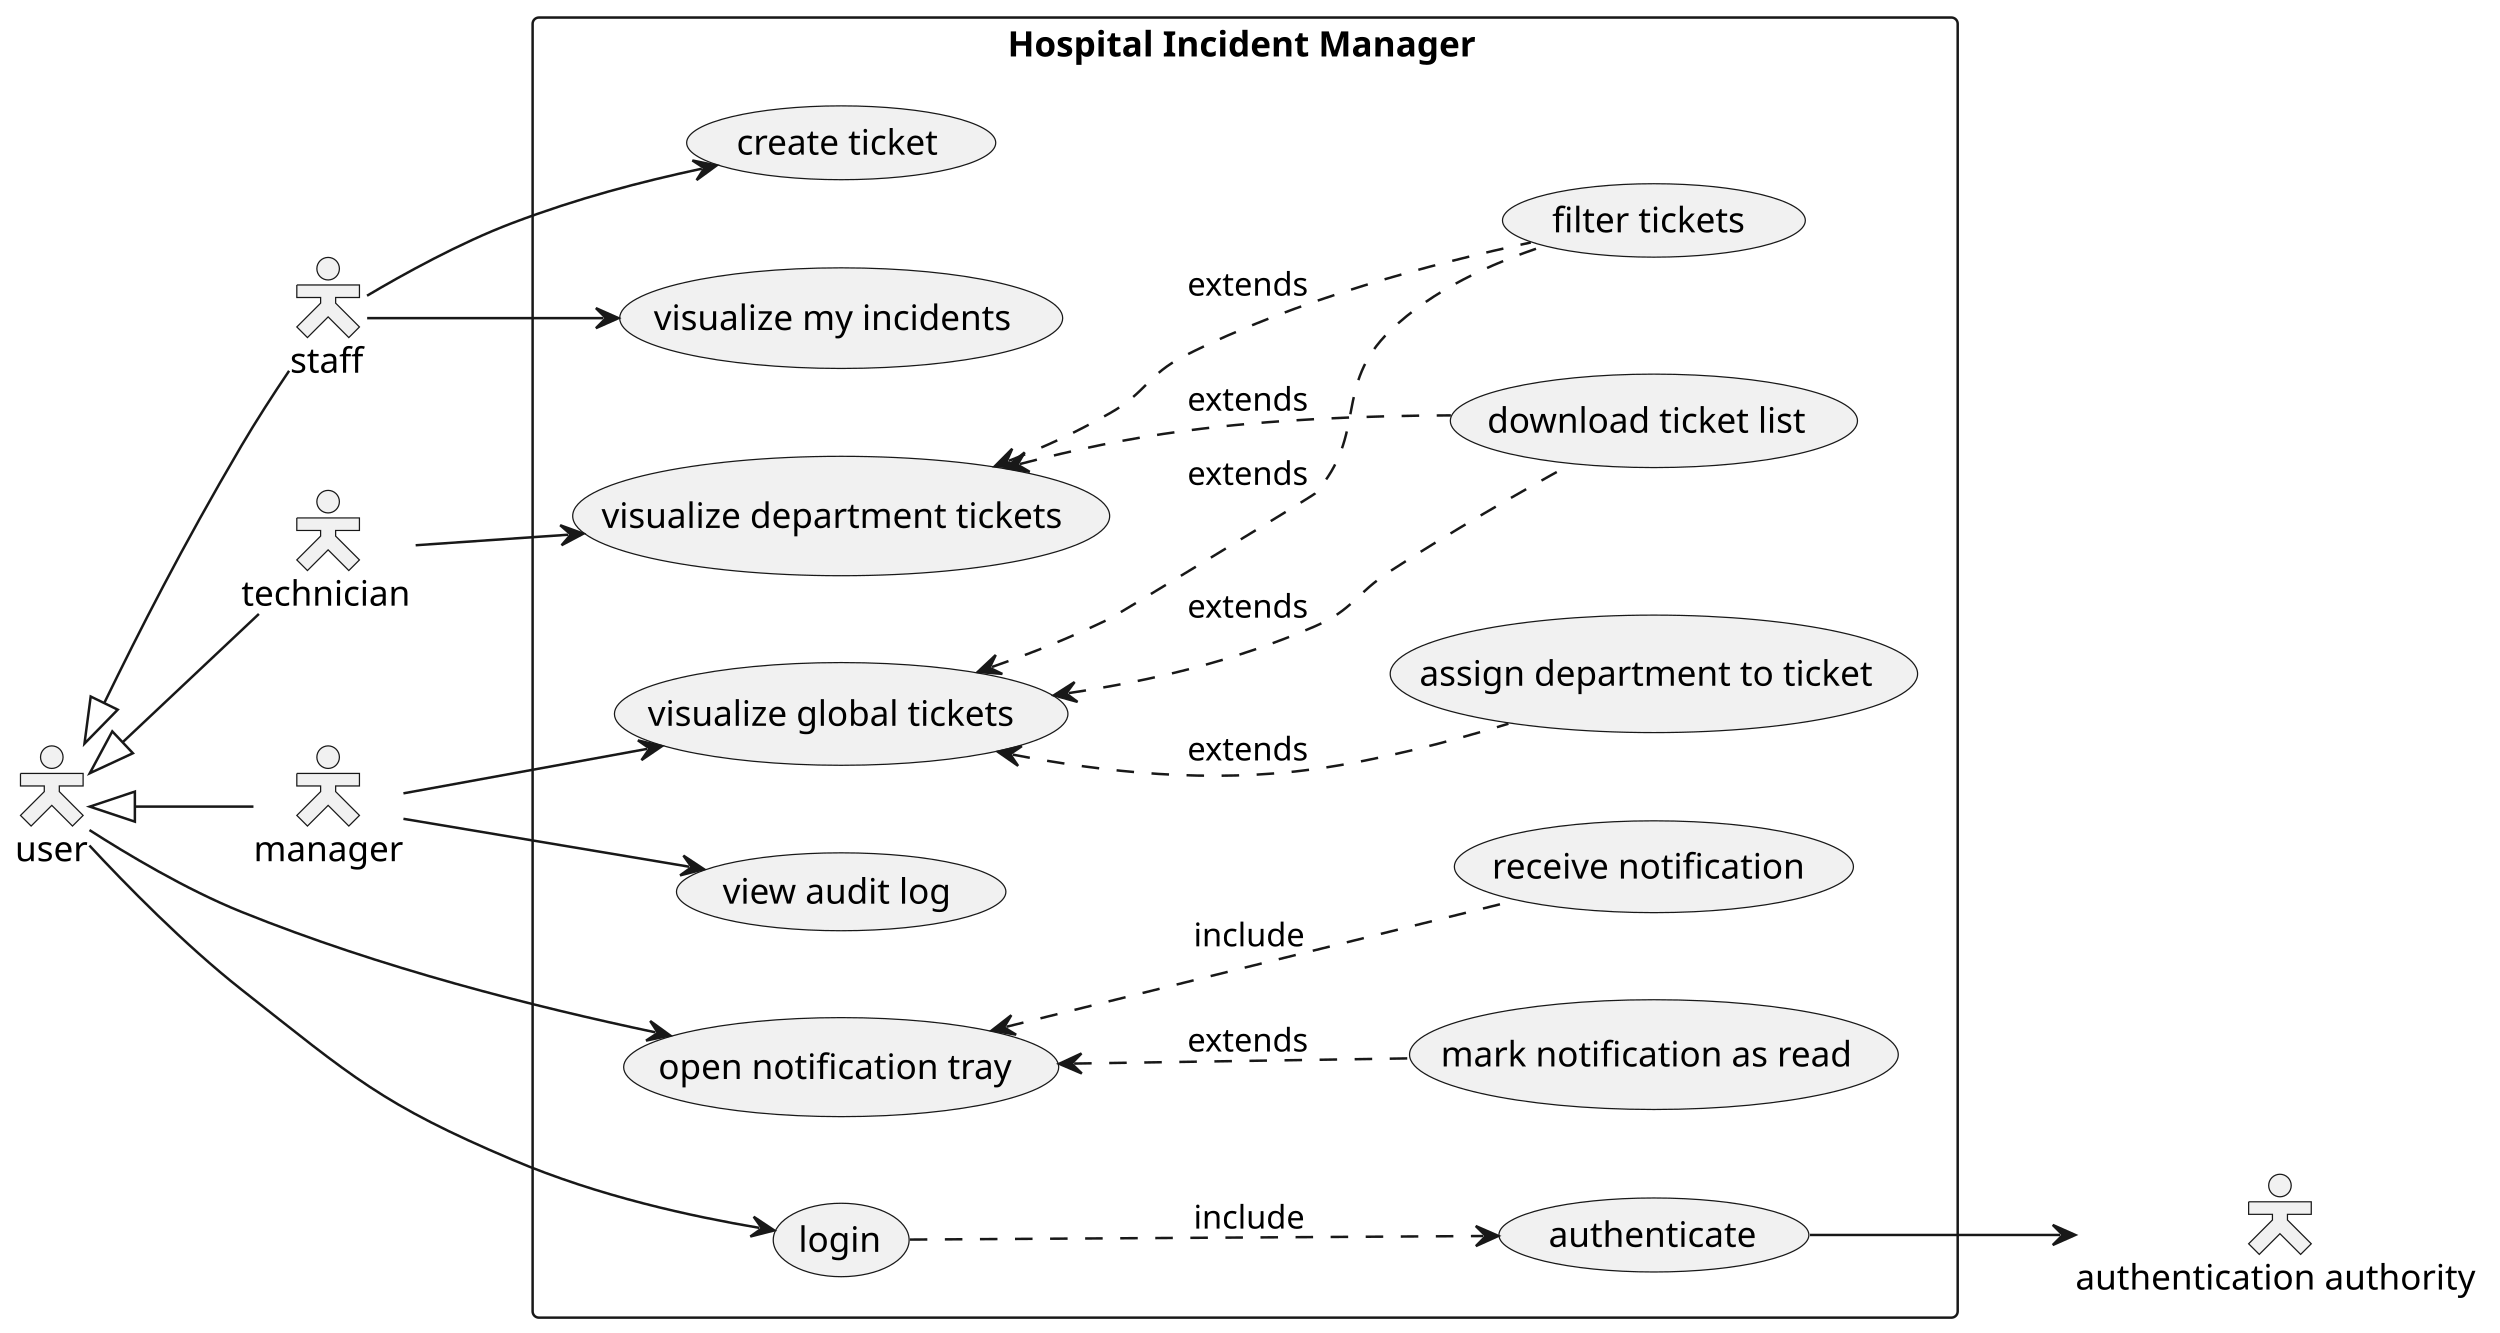
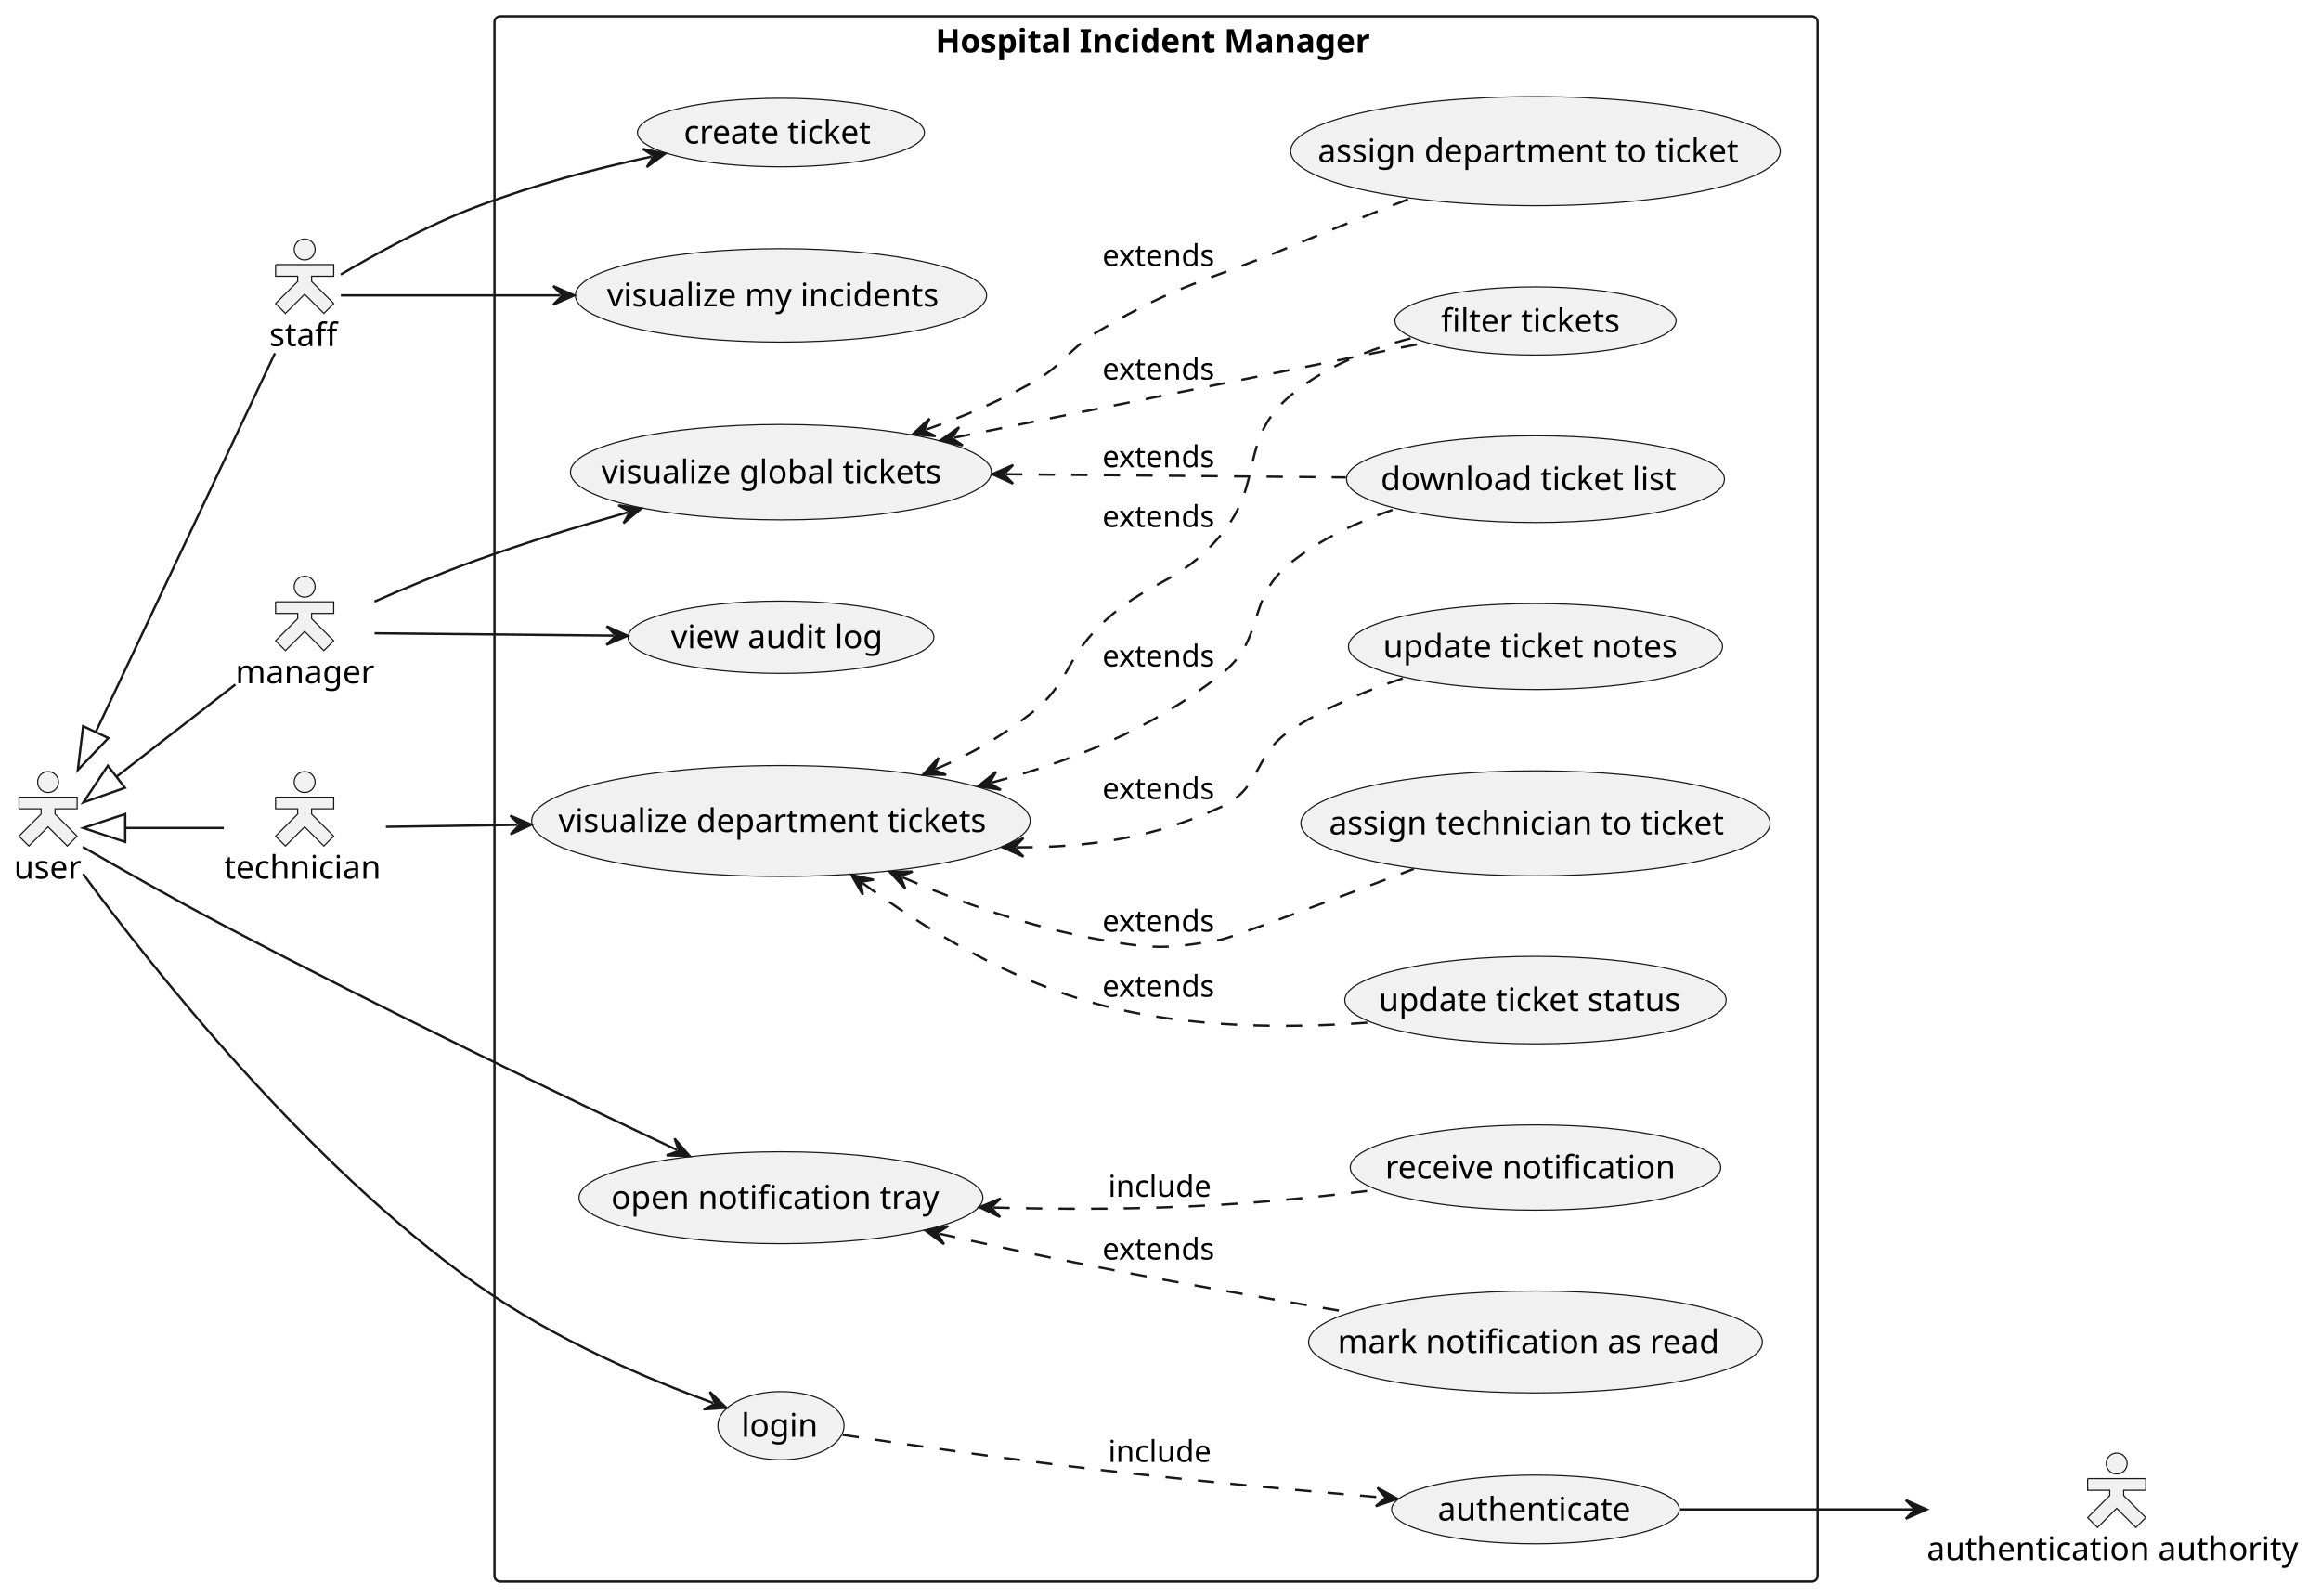
- <svg xmlns="http://www.w3.org/2000/svg" contentStyleType="text/css" data-diagram-type="DESCRIPTION" height="532px" preserveAspectRatio="none" style="width:998px;height:532px;background:#FFFFFF;" version="1.1" viewBox="0 0 998 532" width="998px" zoomAndPan="magnify">
+ <svg xmlns="http://www.w3.org/2000/svg" contentStyleType="text/css" data-diagram-type="DESCRIPTION" height="686px" preserveAspectRatio="none" style="width:998px;height:686px;background:#FFFFFF;" version="1.1" viewBox="0 0 998 686" width="998px" zoomAndPan="magnify">
  <defs />
  <g>
    <g class="cluster" data-entity="Hospital Incident Manager" data-source-line="8" data-uid="ent0009" id="cluster_Hospital Incident Manager">
-       <rect fill="none" height="519" rx="2.5" ry="2.5" style="stroke:#181818;stroke-width:1;" width="568.89" x="212.62" y="7" />
+       <rect fill="none" height="673" rx="2.5" ry="2.5" style="stroke:#181818;stroke-width:1;" width="568.89" x="212.62" y="7" />
      <text fill="#000000" font-family="sans-serif" font-size="14" font-weight="bold" lengthAdjust="spacing" textLength="189.649" x="402.24" y="22.535">Hospital Incident Manager</text>
    </g>
    <g class="entity" data-entity="login" data-source-line="9" data-uid="ent0010" id="entity_login">
-       <ellipse cx="335.8" cy="494.999" fill="#F1F1F1" rx="27.12" ry="14.659" style="stroke:#181818;stroke-width:0.5;" />
-       <text fill="#000000" font-family="sans-serif" font-size="14" lengthAdjust="spacing" textLength="34.111" x="318.745" y="499.743">login</text>
+       <ellipse cx="335.8" cy="612.999" fill="#F1F1F1" rx="27.12" ry="14.659" style="stroke:#181818;stroke-width:0.5;" />
+       <text fill="#000000" font-family="sans-serif" font-size="14" lengthAdjust="spacing" textLength="34.111" x="318.745" y="617.743">login</text>
    </g>
    <g class="entity" data-entity="authenticate" data-source-line="9" data-uid="ent0011" id="entity_authenticate">
-       <ellipse cx="660.238" cy="493.004" fill="#F1F1F1" rx="61.868" ry="14.774" style="stroke:#181818;stroke-width:0.5;" />
-       <text fill="#000000" font-family="sans-serif" font-size="14" lengthAdjust="spacing" textLength="84.055" x="618.211" y="497.748">authenticate</text>
+       <ellipse cx="660.238" cy="649.004" fill="#F1F1F1" rx="61.868" ry="14.774" style="stroke:#181818;stroke-width:0.5;" />
+       <text fill="#000000" font-family="sans-serif" font-size="14" lengthAdjust="spacing" textLength="84.055" x="618.211" y="653.748">authenticate</text>
    </g>
    <g class="entity" data-entity="create ticket" data-source-line="10" data-uid="ent0013" id="entity_create ticket">
      <ellipse cx="335.805" cy="56.999" fill="#F1F1F1" rx="61.695" ry="14.739" style="stroke:#181818;stroke-width:0.5;" />
      <text fill="#000000" font-family="sans-serif" font-size="14" lengthAdjust="spacing" textLength="83.569" x="294.02" y="61.743">create ticket</text>
    </g>
    <g class="entity" data-entity="visualize global tickets" data-source-line="11" data-uid="ent0014" id="entity_visualize global tickets">
-       <ellipse cx="335.797" cy="285.003" fill="#F1F1F1" rx="90.517" ry="20.503" style="stroke:#181818;stroke-width:0.5;" />
-       <text fill="#000000" font-family="sans-serif" font-size="14" lengthAdjust="spacing" textLength="154.403" x="258.595" y="289.748">visualize global tickets</text>
+       <ellipse cx="335.797" cy="203.003" fill="#F1F1F1" rx="90.517" ry="20.503" style="stroke:#181818;stroke-width:0.5;" />
+       <text fill="#000000" font-family="sans-serif" font-size="14" lengthAdjust="spacing" textLength="154.403" x="258.595" y="207.748">visualize global tickets</text>
    </g>
    <g class="entity" data-entity="visualize department tickets" data-source-line="12" data-uid="ent0015" id="entity_visualize department tickets">
-       <ellipse cx="335.798" cy="205.995" fill="#F1F1F1" rx="107.178" ry="23.835" style="stroke:#181818;stroke-width:0.5;" />
-       <text fill="#000000" font-family="sans-serif" font-size="14" lengthAdjust="spacing" textLength="191.352" x="240.122" y="210.74">visualize department tickets</text>
+       <ellipse cx="335.798" cy="352.995" fill="#F1F1F1" rx="107.178" ry="23.835" style="stroke:#181818;stroke-width:0.5;" />
+       <text fill="#000000" font-family="sans-serif" font-size="14" lengthAdjust="spacing" textLength="191.352" x="240.122" y="357.74">visualize department tickets</text>
    </g>
    <g class="entity" data-entity="filter tickets" data-source-line="13" data-uid="ent0016" id="entity_filter tickets">
-       <ellipse cx="660.239" cy="87.999" fill="#F1F1F1" rx="60.449" ry="14.659" style="stroke:#181818;stroke-width:0.5;" />
-       <text fill="#000000" font-family="sans-serif" font-size="14" lengthAdjust="spacing" textLength="81.245" x="619.616" y="92.743">filter tickets</text>
+       <ellipse cx="660.239" cy="137.999" fill="#F1F1F1" rx="60.449" ry="14.659" style="stroke:#181818;stroke-width:0.5;" />
+       <text fill="#000000" font-family="sans-serif" font-size="14" lengthAdjust="spacing" textLength="81.245" x="619.616" y="142.743">filter tickets</text>
    </g>
    <g class="entity" data-entity="download ticket list" data-source-line="15" data-uid="ent0021" id="entity_download ticket list">
-       <ellipse cx="660.241" cy="168.004" fill="#F1F1F1" rx="81.271" ry="18.654" style="stroke:#181818;stroke-width:0.5;" />
-       <text fill="#000000" font-family="sans-serif" font-size="14" lengthAdjust="spacing" textLength="133.075" x="593.704" y="172.748">download ticket list</text>
+       <ellipse cx="660.241" cy="206.004" fill="#F1F1F1" rx="81.271" ry="18.654" style="stroke:#181818;stroke-width:0.5;" />
+       <text fill="#000000" font-family="sans-serif" font-size="14" lengthAdjust="spacing" textLength="133.075" x="593.704" y="210.748">download ticket list</text>
    </g>
    <g class="entity" data-entity="visualize my incidents" data-source-line="17" data-uid="ent0026" id="entity_visualize my incidents">
      <ellipse cx="335.803" cy="127.005" fill="#F1F1F1" rx="88.423" ry="20.085" style="stroke:#181818;stroke-width:0.5;" />
      <text fill="#000000" font-family="sans-serif" font-size="14" lengthAdjust="spacing" textLength="149.639" x="260.984" y="131.749">visualize my incidents</text>
    </g>
    <g class="entity" data-entity="assign department to ticket" data-source-line="18" data-uid="ent0027" id="entity_assign department to ticket">
-       <ellipse cx="660.236" cy="269.003" fill="#F1F1F1" rx="105.266" ry="23.453" style="stroke:#181818;stroke-width:0.5;" />
-       <text fill="#000000" font-family="sans-serif" font-size="14" lengthAdjust="spacing" textLength="187.182" x="566.645" y="273.747">assign department to ticket</text>
+       <ellipse cx="660.236" cy="65.003" fill="#F1F1F1" rx="105.266" ry="23.453" style="stroke:#181818;stroke-width:0.5;" />
+       <text fill="#000000" font-family="sans-serif" font-size="14" lengthAdjust="spacing" textLength="187.182" x="566.645" y="69.747">assign department to ticket</text>
    </g>
    <g class="entity" data-entity="mark notification as read" data-source-line="19" data-uid="ent0030" id="entity_mark notification as read">
-       <ellipse cx="660.239" cy="421" fill="#F1F1F1" rx="97.549" ry="21.91" style="stroke:#181818;stroke-width:0.5;" />
-       <text fill="#000000" font-family="sans-serif" font-size="14" lengthAdjust="spacing" textLength="170.181" x="575.149" y="425.744">mark notification as read</text>
+       <ellipse cx="660.239" cy="577" fill="#F1F1F1" rx="97.549" ry="21.91" style="stroke:#181818;stroke-width:0.5;" />
+       <text fill="#000000" font-family="sans-serif" font-size="14" lengthAdjust="spacing" textLength="170.181" x="575.149" y="581.744">mark notification as read</text>
    </g>
    <g class="entity" data-entity="open notification tray" data-source-line="19" data-uid="ent0031" id="entity_open notification tray">
-       <ellipse cx="335.798" cy="425.998" fill="#F1F1F1" rx="86.838" ry="19.768" style="stroke:#181818;stroke-width:0.5;" />
-       <text fill="#000000" font-family="sans-serif" font-size="14" lengthAdjust="spacing" textLength="146.009" x="262.793" y="430.742">open notification tray</text>
+       <ellipse cx="335.798" cy="514.998" fill="#F1F1F1" rx="86.838" ry="19.768" style="stroke:#181818;stroke-width:0.5;" />
+       <text fill="#000000" font-family="sans-serif" font-size="14" lengthAdjust="spacing" textLength="146.009" x="262.793" y="519.742">open notification tray</text>
    </g>
    <g class="entity" data-entity="receive notification" data-source-line="20" data-uid="ent0034" id="entity_receive notification">
-       <ellipse cx="660.237" cy="346.001" fill="#F1F1F1" rx="79.657" ry="18.331" style="stroke:#181818;stroke-width:0.5;" />
-       <text fill="#000000" font-family="sans-serif" font-size="14" lengthAdjust="spacing" textLength="129.261" x="595.606" y="350.745">receive notification</text>
+       <ellipse cx="660.237" cy="502.001" fill="#F1F1F1" rx="79.657" ry="18.331" style="stroke:#181818;stroke-width:0.5;" />
+       <text fill="#000000" font-family="sans-serif" font-size="14" lengthAdjust="spacing" textLength="129.261" x="595.606" y="506.745">receive notification</text>
    </g>
    <g class="entity" data-entity="view audit log" data-source-line="21" data-uid="ent0037" id="entity_view audit log">
-       <ellipse cx="335.802" cy="356" fill="#F1F1F1" rx="65.752" ry="15.55" style="stroke:#181818;stroke-width:0.5;" />
-       <text fill="#000000" font-family="sans-serif" font-size="14" lengthAdjust="spacing" textLength="94.63" x="288.487" y="360.745">view audit log</text>
+       <ellipse cx="335.802" cy="274" fill="#F1F1F1" rx="65.752" ry="15.55" style="stroke:#181818;stroke-width:0.5;" />
+       <text fill="#000000" font-family="sans-serif" font-size="14" lengthAdjust="spacing" textLength="94.63" x="288.487" y="278.745">view audit log</text>
+     </g>
+     <g class="entity" data-entity="update ticket notes" data-source-line="22" data-uid="ent0038" id="entity_update ticket notes">
+       <ellipse cx="660.242" cy="278.004" fill="#F1F1F1" rx="80.422" ry="18.484" style="stroke:#181818;stroke-width:0.5;" />
+       <text fill="#000000" font-family="sans-serif" font-size="14" lengthAdjust="spacing" textLength="131.072" x="594.706" y="282.748">update ticket notes</text>
+     </g>
+     <g class="entity" data-entity="update ticket status" data-source-line="23" data-uid="ent0041" id="entity_update ticket status">
+       <ellipse cx="660.236" cy="429.999" fill="#F1F1F1" rx="81.996" ry="18.799" style="stroke:#181818;stroke-width:0.5;" />
+       <text fill="#000000" font-family="sans-serif" font-size="14" lengthAdjust="spacing" textLength="134.777" x="592.847" y="434.743">update ticket status</text>
+     </g>
+     <g class="entity" data-entity="assign technician to ticket" data-source-line="24" data-uid="ent0044" id="entity_assign technician to ticket">
+       <ellipse cx="660.242" cy="354.004" fill="#F1F1F1" rx="100.872" ry="22.574" style="stroke:#181818;stroke-width:0.5;" />
+       <text fill="#000000" font-family="sans-serif" font-size="14" lengthAdjust="spacing" textLength="177.536" x="571.474" y="358.748">assign technician to ticket</text>
    </g>
    <g class="entity" data-entity="user" data-source-line="4" data-uid="ent0002" id="entity_user">
-       <ellipse cx="20.677" cy="302.26" fill="#F1F1F1" rx="4.5" ry="4.5" style="stroke:#181818;stroke-width:0.5;" />
-       <path d="M8.177,308.76 L8.177,313.76 L17.677,313.76 L17.677,316.017 L8.177,325.517 L12.419,329.76 L20.677,321.503 L28.934,329.76 L33.177,325.517 L23.677,316.017 L23.677,313.76 L33.177,313.76 L33.177,308.76 L8.177,308.76" fill="#F1F1F1" style="stroke:#181818;stroke-width:0.5;" />
-       <text fill="#000000" font-family="sans-serif" font-size="14" lengthAdjust="spacing" textLength="29.354" x="6" y="343.795">user</text>
+       <ellipse cx="20.677" cy="336.26" fill="#F1F1F1" rx="4.5" ry="4.5" style="stroke:#181818;stroke-width:0.5;" />
+       <path d="M8.177,342.76 L8.177,347.76 L17.677,347.76 L17.677,350.017 L8.177,359.517 L12.419,363.76 L20.677,355.503 L28.934,363.76 L33.177,359.517 L23.677,350.017 L23.677,347.76 L33.177,347.76 L33.177,342.76 L8.177,342.76" fill="#F1F1F1" style="stroke:#181818;stroke-width:0.5;" />
+       <text fill="#000000" font-family="sans-serif" font-size="14" lengthAdjust="spacing" textLength="29.354" x="6" y="377.795">user</text>
    </g>
    <g class="entity" data-entity="staff" data-source-line="4" data-uid="ent0003" id="entity_staff">
      <ellipse cx="130.99" cy="107.26" fill="#F1F1F1" rx="4.5" ry="4.5" style="stroke:#181818;stroke-width:0.5;" />
      <path d="M118.49,113.76 L118.49,118.76 L127.99,118.76 L127.99,121.017 L118.49,130.517 L122.732,134.76 L130.99,126.503 L139.247,134.76 L143.49,130.517 L133.99,121.017 L133.99,118.76 L143.49,118.76 L143.49,113.76 L118.49,113.76" fill="#F1F1F1" style="stroke:#181818;stroke-width:0.5;" />
      <text fill="#000000" font-family="sans-serif" font-size="14" lengthAdjust="spacing" textLength="30.399" x="115.79" y="148.795">staff</text>
    </g>
    <g class="entity" data-entity="manager" data-source-line="5" data-uid="ent0005" id="entity_manager">
-       <ellipse cx="130.99" cy="302.26" fill="#F1F1F1" rx="4.5" ry="4.5" style="stroke:#181818;stroke-width:0.5;" />
-       <path d="M118.49,308.76 L118.49,313.76 L127.99,313.76 L127.99,316.017 L118.49,325.517 L122.732,329.76 L130.99,321.503 L139.247,329.76 L143.49,325.517 L133.99,316.017 L133.99,313.76 L143.49,313.76 L143.49,308.76 L118.49,308.76" fill="#F1F1F1" style="stroke:#181818;stroke-width:0.5;" />
-       <text fill="#000000" font-family="sans-serif" font-size="14" lengthAdjust="spacing" textLength="59.48" x="101.25" y="343.795">manager</text>
+       <ellipse cx="130.99" cy="252.26" fill="#F1F1F1" rx="4.5" ry="4.5" style="stroke:#181818;stroke-width:0.5;" />
+       <path d="M118.49,258.76 L118.49,263.76 L127.99,263.76 L127.99,266.017 L118.49,275.517 L122.732,279.76 L130.99,271.503 L139.247,279.76 L143.49,275.517 L133.99,266.017 L133.99,263.76 L143.49,263.76 L143.49,258.76 L118.49,258.76" fill="#F1F1F1" style="stroke:#181818;stroke-width:0.5;" />
+       <text fill="#000000" font-family="sans-serif" font-size="14" lengthAdjust="spacing" textLength="59.48" x="101.25" y="293.795">manager</text>
    </g>
    <g class="entity" data-entity="technician" data-source-line="6" data-uid="ent0007" id="entity_technician">
-       <ellipse cx="130.984" cy="200.26" fill="#F1F1F1" rx="4.5" ry="4.5" style="stroke:#181818;stroke-width:0.5;" />
-       <path d="M118.484,206.76 L118.484,211.76 L127.984,211.76 L127.984,214.017 L118.484,223.517 L122.727,227.76 L130.984,219.503 L139.242,227.76 L143.484,223.517 L133.984,214.017 L133.984,211.76 L143.484,211.76 L143.484,206.76 L118.484,206.76" fill="#F1F1F1" style="stroke:#181818;stroke-width:0.5;" />
-       <text fill="#000000" font-family="sans-serif" font-size="14" lengthAdjust="spacing" textLength="69.269" x="96.35" y="241.795">technician</text>
+       <ellipse cx="130.984" cy="336.26" fill="#F1F1F1" rx="4.5" ry="4.5" style="stroke:#181818;stroke-width:0.5;" />
+       <path d="M118.484,342.76 L118.484,347.76 L127.984,347.76 L127.984,350.017 L118.484,359.517 L122.727,363.76 L130.984,355.503 L139.242,363.76 L143.484,359.517 L133.984,350.017 L133.984,347.76 L143.484,347.76 L143.484,342.76 L118.484,342.76" fill="#F1F1F1" style="stroke:#181818;stroke-width:0.5;" />
+       <text fill="#000000" font-family="sans-serif" font-size="14" lengthAdjust="spacing" textLength="69.269" x="96.35" y="377.795">technician</text>
    </g>
-     <g class="entity" data-entity="authentication authority" data-source-line="35" data-uid="ent0045" id="entity_authentication authority">
-       <ellipse cx="910.155" cy="473.26" fill="#F1F1F1" rx="4.5" ry="4.5" style="stroke:#181818;stroke-width:0.5;" />
-       <path d="M897.655,479.76 L897.655,484.76 L907.155,484.76 L907.155,487.017 L897.655,496.517 L901.898,500.76 L910.155,492.503 L918.412,500.76 L922.655,496.517 L913.155,487.017 L913.155,484.76 L922.655,484.76 L922.655,479.76 L897.655,479.76" fill="#F1F1F1" style="stroke:#181818;stroke-width:0.5;" />
-       <text fill="#000000" font-family="sans-serif" font-size="14" lengthAdjust="spacing" textLength="163.29" x="828.51" y="514.795">authentication authority</text>
+     <g class="entity" data-entity="authentication authority" data-source-line="38" data-uid="ent0054" id="entity_authentication authority">
+       <ellipse cx="910.155" cy="629.26" fill="#F1F1F1" rx="4.5" ry="4.5" style="stroke:#181818;stroke-width:0.5;" />
+       <path d="M897.655,635.76 L897.655,640.76 L907.155,640.76 L907.155,643.017 L897.655,652.517 L901.898,656.76 L910.155,648.503 L918.412,656.76 L922.655,652.517 L913.155,643.017 L913.155,640.76 L922.655,640.76 L922.655,635.76 L897.655,635.76" fill="#F1F1F1" style="stroke:#181818;stroke-width:0.5;" />
+       <text fill="#000000" font-family="sans-serif" font-size="14" lengthAdjust="spacing" textLength="163.29" x="828.51" y="670.795">authentication authority</text>
    </g>
    <g class="link" data-entity-1="user" data-entity-2="staff" data-source-line="4" data-uid="lnk4" id="link_user_staff">
-       <path d="M41.6,280.677 C55.76,251.597 72.48,218.68 96.35,178 C102.26,167.94 109.3,157.11 115.41,148.03" fill="none" id="user-backto-staff" style="stroke:#181818;stroke-width:1;" />
-       <polygon fill="none" points="33.72,296.86,46.995,283.303,36.206,278.05,33.72,296.86" style="stroke:#181818;stroke-width:1;" />
+       <path d="M41.168,314.789 C62.008,270.739 97.38,195.94 118.2,151.91" fill="none" id="user-backto-staff" style="stroke:#181818;stroke-width:1;" />
+       <polygon fill="none" points="33.47,331.06,46.591,317.355,35.744,312.223,33.47,331.06" style="stroke:#181818;stroke-width:1;" />
    </g>
    <g class="link" data-entity-1="user" data-entity-2="manager" data-source-line="5" data-uid="lnk6" id="link_user_manager">
-       <path d="M53.84,322 C70.35,322 80.08,322 101.18,322" fill="none" id="user-backto-manager" style="stroke:#181818;stroke-width:1;" />
-       <polygon fill="none" points="35.84,322,53.84,328,53.84,316,35.84,322" style="stroke:#181818;stroke-width:1;" />
+       <path d="M50.061,333.986 C66.571,321.176 80.08,310.71 101.18,294.34" fill="none" id="user-backto-manager" style="stroke:#181818;stroke-width:1;" />
+       <polygon fill="none" points="35.84,345.02,53.739,338.726,46.383,329.245,35.84,345.02" style="stroke:#181818;stroke-width:1;" />
    </g>
    <g class="link" data-entity-1="user" data-entity-2="technician" data-source-line="6" data-uid="lnk8" id="link_user_technician">
-       <path d="M48.938,296.323 C66.018,280.223 82.02,265.18 103.35,245.09" fill="none" id="user-backto-technician" style="stroke:#181818;stroke-width:1;" />
-       <polygon fill="none" points="35.84,308.67,53.054,300.689,44.823,291.957,35.84,308.67" style="stroke:#181818;stroke-width:1;" />
+       <path d="M53.84,356 C69.09,356 75.91,356 96.23,356" fill="none" id="user-backto-technician" style="stroke:#181818;stroke-width:1;" />
+       <polygon fill="none" points="35.84,356,53.84,362,53.84,350,35.84,356" style="stroke:#181818;stroke-width:1;" />
    </g>
    <g class="link" data-entity-1="login" data-entity-2="authenticate" data-source-line="9" data-uid="lnk12" id="link_login_authenticate">
-       <path d="M363.19,494.84 C414.18,494.52 521.43,493.857 592.15,493.417" fill="none" id="login-to-authenticate" style="stroke:#181818;stroke-width:1;stroke-dasharray:7,7;" />
-       <polygon fill="#181818" points="598.15,493.38,589.125,489.436,593.15,493.411,589.175,497.436,598.15,493.38" style="stroke:#181818;stroke-width:1;" />
-       <text fill="#000000" font-family="sans-serif" font-size="13" lengthAdjust="spacing" textLength="45.735" x="476.48" y="490.448">include</text>
+       <path d="M362.35,616.94 C389.69,621.06 434.32,627.54 472.98,632 C515.72,636.93 558.141,640.809 594.881,643.889" fill="none" id="login-to-authenticate" style="stroke:#181818;stroke-width:1;stroke-dasharray:7,7;" />
+       <polygon fill="#181818" points="600.86,644.39,592.226,639.652,595.878,643.972,591.557,647.624,600.86,644.39" style="stroke:#181818;stroke-width:1;" />
+       <text fill="#000000" font-family="sans-serif" font-size="13" lengthAdjust="spacing" textLength="45.735" x="476.48" y="628.568">include</text>
    </g>
    <g class="link" data-entity-1="visualize global tickets" data-entity-2="filter tickets" data-source-line="13" data-uid="lnk18" id="link_visualize global tickets_filter tickets">
-       <path d="M395.983,266.248 C413.103,260.259 426.28,254.97 442.98,247 C444.18,246.43 524.09,198 524.98,197 C546.14,173.24 532.11,154.12 554.98,132 C571.78,115.74 595.49,105.09 616.06,98.35" fill="none" id="visualize global tickets-backto-filter tickets" style="stroke:#181818;stroke-width:1;stroke-dasharray:7,7;" />
-       <polygon fill="#181818" points="390.32,268.23,400.136,269.033,395.039,266.579,397.494,261.482,390.32,268.23" style="stroke:#181818;stroke-width:1;" />
-       <text fill="#000000" font-family="sans-serif" font-size="13" lengthAdjust="spacing" textLength="50.197" x="473.98" y="193.568">extends</text>
+       <path d="M410.272,188.185 C472.692,175.605 557.88,158.43 612.58,147.41" fill="none" id="visualize global tickets-backto-filter tickets" style="stroke:#181818;stroke-width:1;stroke-dasharray:7,7;" />
+       <polygon fill="#181818" points="404.39,189.37,414.003,191.513,409.291,188.382,412.422,183.671,404.39,189.37" style="stroke:#181818;stroke-width:1;" />
+       <text fill="#000000" font-family="sans-serif" font-size="13" lengthAdjust="spacing" textLength="50.197" x="473.98" y="163.178">extends</text>
    </g>
    <g class="link" data-entity-1="visualize department tickets" data-entity-2="filter tickets" data-source-line="14" data-uid="lnk20" id="link_visualize department tickets_filter tickets">
-       <path d="M402.722,183.955 C418.072,177.985 428.67,173.03 442.98,165 C457.63,156.78 457.98,149.58 472.98,142 C517.3,119.59 572.38,105.08 611.11,96.8" fill="none" id="visualize department tickets-backto-filter tickets" style="stroke:#181818;stroke-width:1;stroke-dasharray:7,7;" />
-       <polygon fill="#181818" points="397.13,186.13,406.968,186.596,401.79,184.318,404.068,179.14,397.13,186.13" style="stroke:#181818;stroke-width:1;" />
-       <text fill="#000000" font-family="sans-serif" font-size="13" lengthAdjust="spacing" textLength="50.197" x="473.98" y="118.018">extends</text>
+       <path d="M402.469,330.643 C418.319,323.803 429.28,317.53 442.98,307 C460.03,293.88 457.57,284.03 472.98,269 C493.66,248.83 506.47,252.18 524.98,230 C544.08,207.11 532.22,189.26 554.98,170 C569.65,157.58 589.07,149.98 607.18,145.33" fill="none" id="visualize department tickets-backto-filter tickets" style="stroke:#181818;stroke-width:1;stroke-dasharray:7,7;" />
+       <polygon fill="#181818" points="396.96,333.02,406.808,333.127,401.551,331.039,403.639,325.781,396.96,333.02" style="stroke:#181818;stroke-width:1;" />
+       <text fill="#000000" font-family="sans-serif" font-size="13" lengthAdjust="spacing" textLength="50.197" x="473.98" y="226.568">extends</text>
    </g>
    <g class="link" data-entity-1="visualize global tickets" data-entity-2="download ticket list" data-source-line="15" data-uid="lnk23" id="link_visualize global tickets_download ticket list">
-       <path d="M426.603,276.688 C460.053,271.658 492.34,264.12 524.98,250 C540.15,243.43 541.12,237.03 554.98,228 C578.6,212.61 606.3,196.76 627.22,185.23" fill="none" id="visualize global tickets-backto-download ticket list" style="stroke:#181818;stroke-width:1;stroke-dasharray:7,7;" />
-       <polygon fill="#181818" points="420.67,277.58,430.165,280.197,425.614,276.837,428.975,272.286,420.67,277.58" style="stroke:#181818;stroke-width:1;" />
-       <text fill="#000000" font-family="sans-serif" font-size="13" lengthAdjust="spacing" textLength="50.197" x="473.98" y="246.568">extends</text>
+       <path d="M432.62,203.895 C480.32,204.335 532.48,204.82 578.71,205.25" fill="none" id="visualize global tickets-backto-download ticket list" style="stroke:#181818;stroke-width:1;stroke-dasharray:7,7;" />
+       <polygon fill="#181818" points="426.62,203.84,435.583,207.923,431.62,203.886,435.656,199.923,426.62,203.84" style="stroke:#181818;stroke-width:1;" />
+       <text fill="#000000" font-family="sans-serif" font-size="13" lengthAdjust="spacing" textLength="50.197" x="473.98" y="200.888">extends</text>
    </g>
    <g class="link" data-entity-1="visualize department tickets" data-entity-2="download ticket list" data-source-line="16" data-uid="lnk25" id="link_visualize department tickets_download ticket list">
-       <path d="M407.146,185.235 C429.606,179.375 449.31,175.17 472.98,172 C507.6,167.37 546.16,165.93 579.18,165.82" fill="none" id="visualize department tickets-backto-download ticket list" style="stroke:#181818;stroke-width:1;stroke-dasharray:7,7;" />
-       <polygon fill="#181818" points="401.34,186.75,411.058,188.348,406.178,185.488,409.039,180.607,401.34,186.75" style="stroke:#181818;stroke-width:1;" />
-       <text fill="#000000" font-family="sans-serif" font-size="13" lengthAdjust="spacing" textLength="50.197" x="473.98" y="163.938">extends</text>
+       <path d="M426.415,336.495 C461.375,327.115 494.95,313.68 524.98,290 C544.73,274.42 535.3,257.67 554.98,242 C568.01,231.62 584.23,224.14 599.96,218.79" fill="none" id="visualize department tickets-backto-download ticket list" style="stroke:#181818;stroke-width:1;stroke-dasharray:7,7;" />
+       <polygon fill="#181818" points="420.62,338.05,430.349,339.581,425.449,336.754,428.276,331.854,420.62,338.05" style="stroke:#181818;stroke-width:1;" />
+       <text fill="#000000" font-family="sans-serif" font-size="13" lengthAdjust="spacing" textLength="50.197" x="473.98" y="286.568">extends</text>
    </g>
    <g class="link" data-entity-1="visualize global tickets" data-entity-2="assign department to ticket" data-source-line="18" data-uid="lnk29" id="link_visualize global tickets_assign department to ticket">
-       <path d="M404.223,301.231 C441.022,308.291 482.79,312.86 524.98,307 C550.77,303.42 578.58,296.15 602.16,288.91" fill="none" id="visualize global tickets-backto-assign department to ticket" style="stroke:#181818;stroke-width:1;stroke-dasharray:7,7;" />
-       <polygon fill="#181818" points="398.33,300.1,406.415,305.724,403.24,301.042,407.923,297.867,398.33,300.1" style="stroke:#181818;stroke-width:1;" />
-       <text fill="#000000" font-family="sans-serif" font-size="13" lengthAdjust="spacing" textLength="50.197" x="473.98" y="303.568">extends</text>
+       <path d="M398.154,184.731 C414.864,178.891 427.25,173.57 442.98,165 C457.73,156.96 458.51,150.55 472.98,142 C507.24,121.75 518.23,121.29 554.98,106 C571.5,99.13 589.61,91.9 606.04,85.46" fill="none" id="visualize global tickets-backto-assign department to ticket" style="stroke:#181818;stroke-width:1;stroke-dasharray:7,7;" />
+       <polygon fill="#181818" points="392.49,186.71,402.306,187.517,397.21,185.06,399.666,179.965,392.49,186.71" style="stroke:#181818;stroke-width:1;" />
+       <text fill="#000000" font-family="sans-serif" font-size="13" lengthAdjust="spacing" textLength="50.197" x="473.98" y="114.378">extends</text>
    </g>
    <g class="link" data-entity-1="open notification tray" data-entity-2="mark notification as read" data-source-line="19" data-uid="lnk33" id="link_open notification tray_mark notification as read">
-       <path d="M428.789,424.577 C471.879,423.907 518.22,423.19 562.69,422.5" fill="none" id="open notification tray-backto-mark notification as read" style="stroke:#181818;stroke-width:1;stroke-dasharray:7,7;" />
-       <polygon fill="#181818" points="422.79,424.67,431.851,428.53,427.789,424.592,431.727,420.531,422.79,424.67" style="stroke:#181818;stroke-width:1;" />
-       <text fill="#000000" font-family="sans-serif" font-size="13" lengthAdjust="spacing" textLength="50.197" x="473.98" y="419.768">extends</text>
+       <path d="M403.875,530.439 C427.276,535.669 448.39,540.18 472.98,545 C508.07,551.88 547.05,558.7 580.24,564.27" fill="none" id="open notification tray-backto-mark notification as read" style="stroke:#181818;stroke-width:1;stroke-dasharray:7,7;" />
+       <polygon fill="#181818" points="398.02,529.13,405.931,534.997,402.9,530.221,407.676,527.189,398.02,529.13" style="stroke:#181818;stroke-width:1;" />
+       <text fill="#000000" font-family="sans-serif" font-size="13" lengthAdjust="spacing" textLength="50.197" x="473.98" y="541.568">extends</text>
    </g>
    <g class="link" data-entity-1="open notification tray" data-entity-2="receive notification" data-source-line="20" data-uid="lnk36" id="link_open notification tray_receive notification">
-       <path d="M401.763,409.885 C461.393,395.085 546.86,373.88 604.77,359.51" fill="none" id="open notification tray-backto-receive notification" style="stroke:#181818;stroke-width:1;stroke-dasharray:7,7;" />
-       <polygon fill="#181818" points="395.94,411.33,405.639,413.044,400.793,410.126,403.711,405.28,395.94,411.33" style="stroke:#181818;stroke-width:1;" />
-       <text fill="#000000" font-family="sans-serif" font-size="13" lengthAdjust="spacing" textLength="45.735" x="476.48" y="377.778">include</text>
+       <path d="M427.168,519.207 C459.638,520.057 491.06,520.01 524.98,518 C546.77,516.71 570.45,514.24 591.77,511.63" fill="none" id="open notification tray-backto-receive notification" style="stroke:#181818;stroke-width:1;stroke-dasharray:7,7;" />
+       <polygon fill="#181818" points="421.17,519.05,430.062,523.284,426.168,519.181,430.272,515.287,421.17,519.05" style="stroke:#181818;stroke-width:1;" />
+       <text fill="#000000" font-family="sans-serif" font-size="13" lengthAdjust="spacing" textLength="45.735" x="476.48" y="514.568">include</text>
    </g>
-     <g class="link" data-entity-1="user" data-entity-2="login" data-source-line="24" data-uid="lnk38" id="link_user_login">
-       <path d="M35.69,337.52 C50.1,353.02 73.57,377.04 96.35,395 C140.98,430.17 152.31,440.82 204.62,463 C239.33,477.71 276.325,485.615 303.165,490.175" fill="none" id="user-to-login" style="stroke:#181818;stroke-width:1;" />
-       <polygon fill="#181818" points="309.08,491.18,300.877,485.729,304.151,490.342,299.537,493.616,309.08,491.18" style="stroke:#181818;stroke-width:1;" />
+     <g class="link" data-entity-1="visualize department tickets" data-entity-2="update ticket notes" data-source-line="22" data-uid="lnk40" id="link_visualize department tickets_update ticket notes">
+       <path d="M437.09,364.322 C468.2,364.382 496.19,360.29 524.98,347 C542.97,338.69 538.43,324.91 554.98,314 C569.69,304.3 587.29,296.93 603.81,291.46" fill="none" id="visualize department tickets-backto-update ticket notes" style="stroke:#181818;stroke-width:1;stroke-dasharray:7,7;" />
+       <polygon fill="#181818" points="431.09,364.31,440.082,368.327,436.09,364.32,440.098,360.327,431.09,364.31" style="stroke:#181818;stroke-width:1;" />
+       <text fill="#000000" font-family="sans-serif" font-size="13" lengthAdjust="spacing" textLength="50.197" x="473.98" y="343.568">extends</text>
    </g>
-     <g class="link" data-entity-1="user" data-entity-2="open notification tray" data-source-line="25" data-uid="lnk39" id="link_user_open notification tray">
-       <path d="M35.72,331.36 C50.33,340.74 74.14,355.04 96.35,364 C152.29,386.56 213.07,401.838 261.67,412.118" fill="none" id="user-to-open notification tray" style="stroke:#181818;stroke-width:1;" />
-       <polygon fill="#181818" points="267.54,413.36,259.563,407.584,262.648,412.325,257.907,415.411,267.54,413.36" style="stroke:#181818;stroke-width:1;" />
+     <g class="link" data-entity-1="visualize department tickets" data-entity-2="update ticket status" data-source-line="23" data-uid="lnk43" id="link_visualize department tickets_update ticket status">
+       <path d="M370.944,379.72 C397.214,398.92 432.86,421.21 472.98,432 C510.45,442.08 553.72,442.27 589.12,439.63" fill="none" id="visualize department tickets-backto-update ticket status" style="stroke:#181818;stroke-width:1;stroke-dasharray:7,7;" />
+       <polygon fill="#181818" points="366.1,376.18,371.006,384.72,370.137,379.13,375.726,378.261,366.1,376.18" style="stroke:#181818;stroke-width:1;" />
+       <text fill="#000000" font-family="sans-serif" font-size="13" lengthAdjust="spacing" textLength="50.197" x="473.98" y="428.568">extends</text>
    </g>
-     <g class="link" data-entity-1="staff" data-entity-2="create ticket" data-source-line="27" data-uid="lnk40" id="link_staff_create ticket">
+     <g class="link" data-entity-1="visualize department tickets" data-entity-2="assign technician to ticket" data-source-line="24" data-uid="lnk46" id="link_visualize department tickets_assign technician to ticket">
+       <path d="M388.091,377.221 C413.981,388.361 441.8,398.35 472.98,404 C495.72,408.12 502.23,408.1 524.98,404 C529.41,403.2 571.9,387.27 607.91,373.6" fill="none" id="visualize department tickets-backto-assign technician to ticket" style="stroke:#181818;stroke-width:1;stroke-dasharray:7,7;" />
+       <polygon fill="#181818" points="382.58,374.85,389.266,382.082,387.173,376.826,392.428,374.733,382.58,374.85" style="stroke:#181818;stroke-width:1;" />
+       <text fill="#000000" font-family="sans-serif" font-size="13" lengthAdjust="spacing" textLength="50.197" x="473.98" y="400.568">extends</text>
+     </g>
+     <g class="link" data-entity-1="user" data-entity-2="login" data-source-line="27" data-uid="lnk47" id="link_user_login">
+       <path d="M35.72,375.71 C63.91,414.1 131.02,499.68 204.62,552 C239.2,576.58 279.624,593.361 306.664,603.241" fill="none" id="user-to-login" style="stroke:#181818;stroke-width:1;" />
+       <polygon fill="#181818" points="312.3,605.3,305.219,598.454,307.604,603.584,302.474,605.968,312.3,605.3" style="stroke:#181818;stroke-width:1;" />
+     </g>
+     <g class="link" data-entity-1="user" data-entity-2="open notification tray" data-source-line="28" data-uid="lnk48" id="link_user_open notification tray">
+       <path d="M35.59,364.13 C50.49,372.77 74.9,386.71 96.35,398 C166.14,434.71 243.667,472.013 291.047,494.443" fill="none" id="user-to-open notification tray" style="stroke:#181818;stroke-width:1;" />
+       <polygon fill="#181818" points="296.47,497.01,290.047,489.544,291.951,494.871,286.624,496.774,296.47,497.01" style="stroke:#181818;stroke-width:1;" />
+     </g>
+     <g class="link" data-entity-1="staff" data-entity-2="create ticket" data-source-line="30" data-uid="lnk49" id="link_staff_create ticket">
      <path d="M146.52,118.05 C160.85,109.56 183.59,96.95 204.62,89 C230.85,79.08 255.364,72.672 280.174,67.332" fill="none" id="staff-to-create ticket" style="stroke:#181818;stroke-width:1;" />
      <polygon fill="#181818" points="286.04,66.07,276.4,64.053,281.152,67.122,278.083,71.874,286.04,66.07" style="stroke:#181818;stroke-width:1;" />
    </g>
-     <g class="link" data-entity-1="staff" data-entity-2="visualize my incidents" data-source-line="28" data-uid="lnk41" id="link_staff_visualize my incidents">
+     <g class="link" data-entity-1="staff" data-entity-2="visualize my incidents" data-source-line="31" data-uid="lnk50" id="link_staff_visualize my incidents">
      <path d="M146.57,127 C167.74,127 202.62,127 240.89,127" fill="none" id="staff-to-visualize my incidents" style="stroke:#181818;stroke-width:1;" />
      <polygon fill="#181818" points="246.89,127,237.89,123,241.89,127,237.89,131,246.89,127" style="stroke:#181818;stroke-width:1;" />
    </g>
-     <g class="link" data-entity-1="manager" data-entity-2="visualize global tickets" data-source-line="30" data-uid="lnk42" id="link_manager_visualize global tickets">
-       <path d="M161.05,316.7 C187.88,311.8 222.917,305.406 258.317,298.955" fill="none" id="manager-to-visualize global tickets" style="stroke:#181818;stroke-width:1;" />
-       <polygon fill="#181818" points="264.22,297.88,254.649,295.558,259.301,298.776,256.083,303.428,264.22,297.88" style="stroke:#181818;stroke-width:1;" />
+     <g class="link" data-entity-1="manager" data-entity-2="visualize global tickets" data-source-line="33" data-uid="lnk51" id="link_manager_visualize global tickets">
+       <path d="M161.01,258.67 C174.17,252.87 190.04,246.22 204.62,241 C227.56,232.79 247.457,226.645 269.907,220.285" fill="none" id="manager-to-visualize global tickets" style="stroke:#181818;stroke-width:1;" />
+       <polygon fill="#181818" points="275.68,218.65,265.93,217.255,270.869,220.013,268.111,224.952,275.68,218.65" style="stroke:#181818;stroke-width:1;" />
    </g>
-     <g class="link" data-entity-1="manager" data-entity-2="view audit log" data-source-line="31" data-uid="lnk43" id="link_manager_view audit log">
-       <path d="M161.05,326.87 C192.26,332.1 236.643,339.548 275.113,345.998" fill="none" id="manager-to-view audit log" style="stroke:#181818;stroke-width:1;" />
-       <polygon fill="#181818" points="281.03,346.99,272.815,341.557,276.099,346.163,271.493,349.447,281.03,346.99" style="stroke:#181818;stroke-width:1;" />
+     <g class="link" data-entity-1="manager" data-entity-2="view audit log" data-source-line="34" data-uid="lnk52" id="link_manager_view audit log">
+       <path d="M161.05,272.29 C189.3,272.57 227.2,272.941 263.81,273.301" fill="none" id="manager-to-view audit log" style="stroke:#181818;stroke-width:1;" />
+       <polygon fill="#181818" points="269.81,273.36,260.85,269.272,264.81,273.311,260.771,277.271,269.81,273.36" style="stroke:#181818;stroke-width:1;" />
    </g>
-     <g class="link" data-entity-1="technician" data-entity-2="visualize department tickets" data-source-line="33" data-uid="lnk44" id="link_technician_visualize department tickets">
-       <path d="M165.93,217.66 C184.54,216.37 202.704,215.123 226.894,213.453" fill="none" id="technician-to-visualize department tickets" style="stroke:#181818;stroke-width:1;" />
-       <polygon fill="#181818" points="232.88,213.04,223.626,209.669,227.892,213.384,224.177,217.65,232.88,213.04" style="stroke:#181818;stroke-width:1;" />
+     <g class="link" data-entity-1="technician" data-entity-2="visualize department tickets" data-source-line="36" data-uid="lnk53" id="link_technician_visualize department tickets">
+       <path d="M165.93,355.5 C183.41,355.24 199.781,355 222.491,354.66" fill="none" id="technician-to-visualize department tickets" style="stroke:#181818;stroke-width:1;" />
+       <polygon fill="#181818" points="228.49,354.57,219.431,350.705,223.491,354.645,219.551,358.704,228.49,354.57" style="stroke:#181818;stroke-width:1;" />
    </g>
-     <g class="link" data-entity-1="authenticate" data-entity-2="authentication authority" data-source-line="35" data-uid="lnk46" id="link_authenticate_authentication authority">
-       <path d="M722.53,493 C754.5,493 788.03,493 822.46,493" fill="none" id="authenticate-to-authentication authority" style="stroke:#181818;stroke-width:1;" />
-       <polygon fill="#181818" points="828.46,493,819.46,489,823.46,493,819.46,497,828.46,493" style="stroke:#181818;stroke-width:1;" />
+     <g class="link" data-entity-1="authenticate" data-entity-2="authentication authority" data-source-line="38" data-uid="lnk55" id="link_authenticate_authentication authority">
+       <path d="M722.53,649 C754.5,649 788.03,649 822.46,649" fill="none" id="authenticate-to-authentication authority" style="stroke:#181818;stroke-width:1;" />
+       <polygon fill="#181818" points="828.46,649,819.46,645,823.46,649,819.46,653,828.46,649" style="stroke:#181818;stroke-width:1;" />
    </g>
  </g>
</svg>
